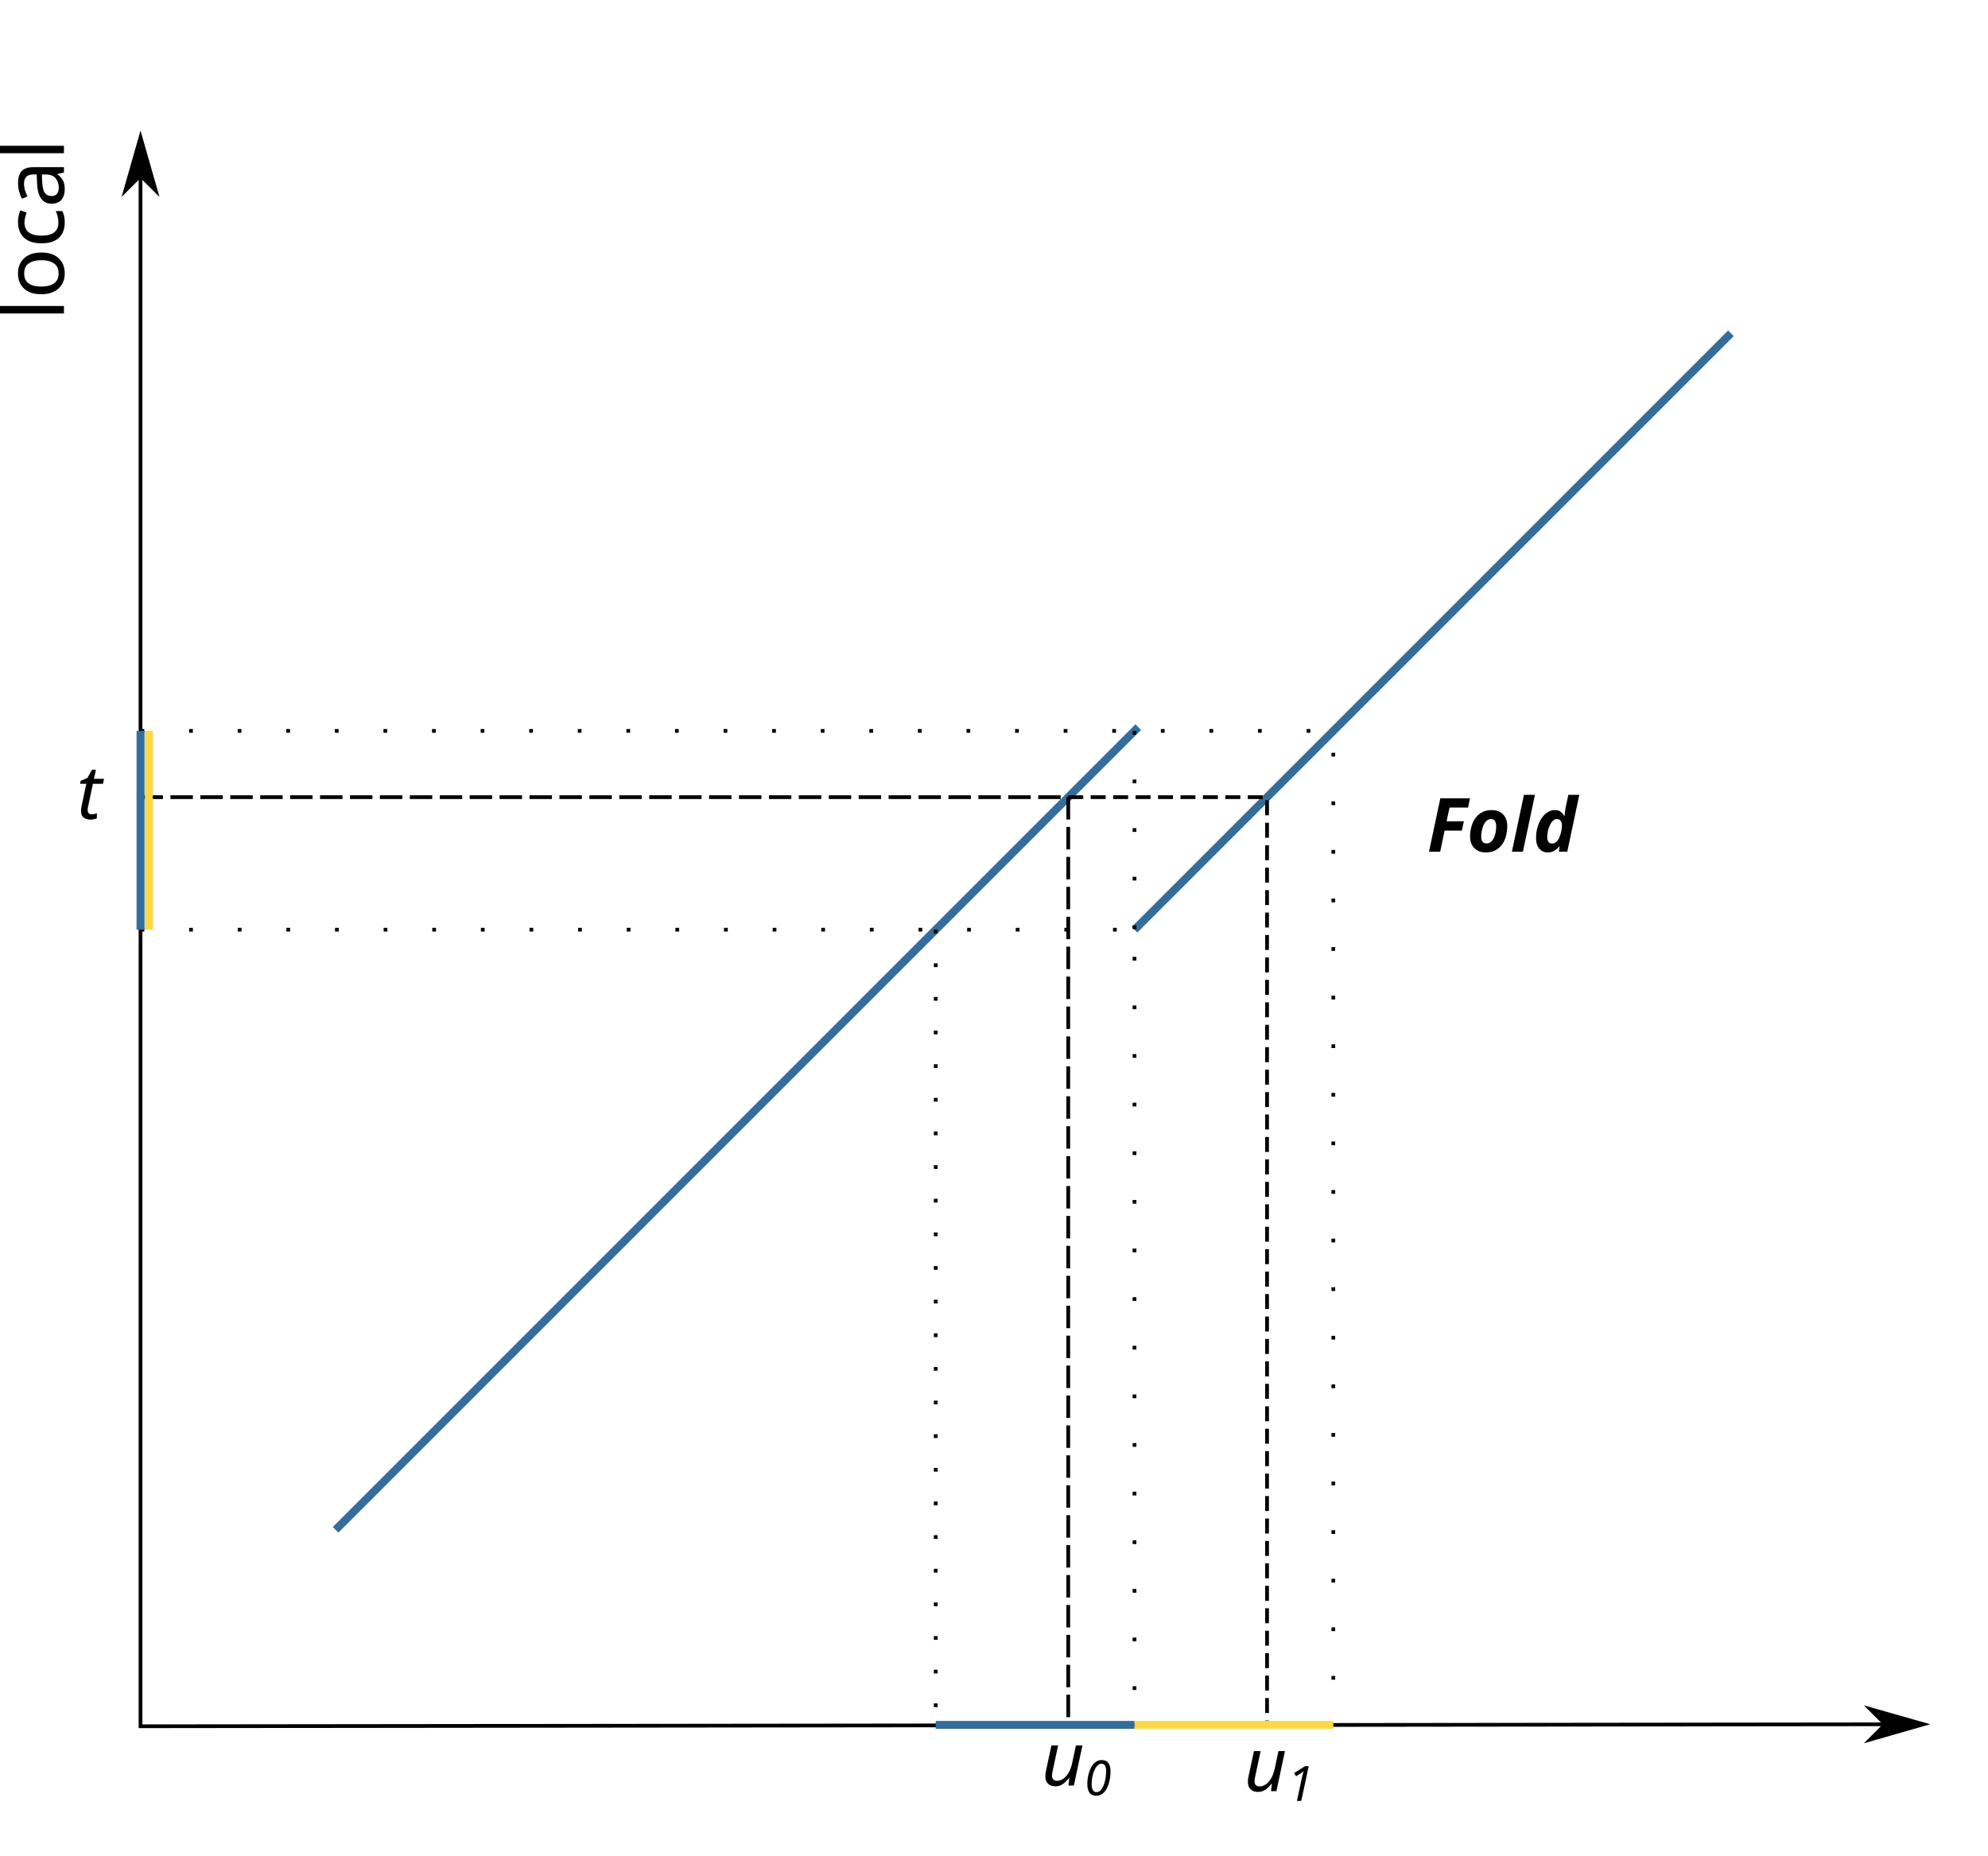
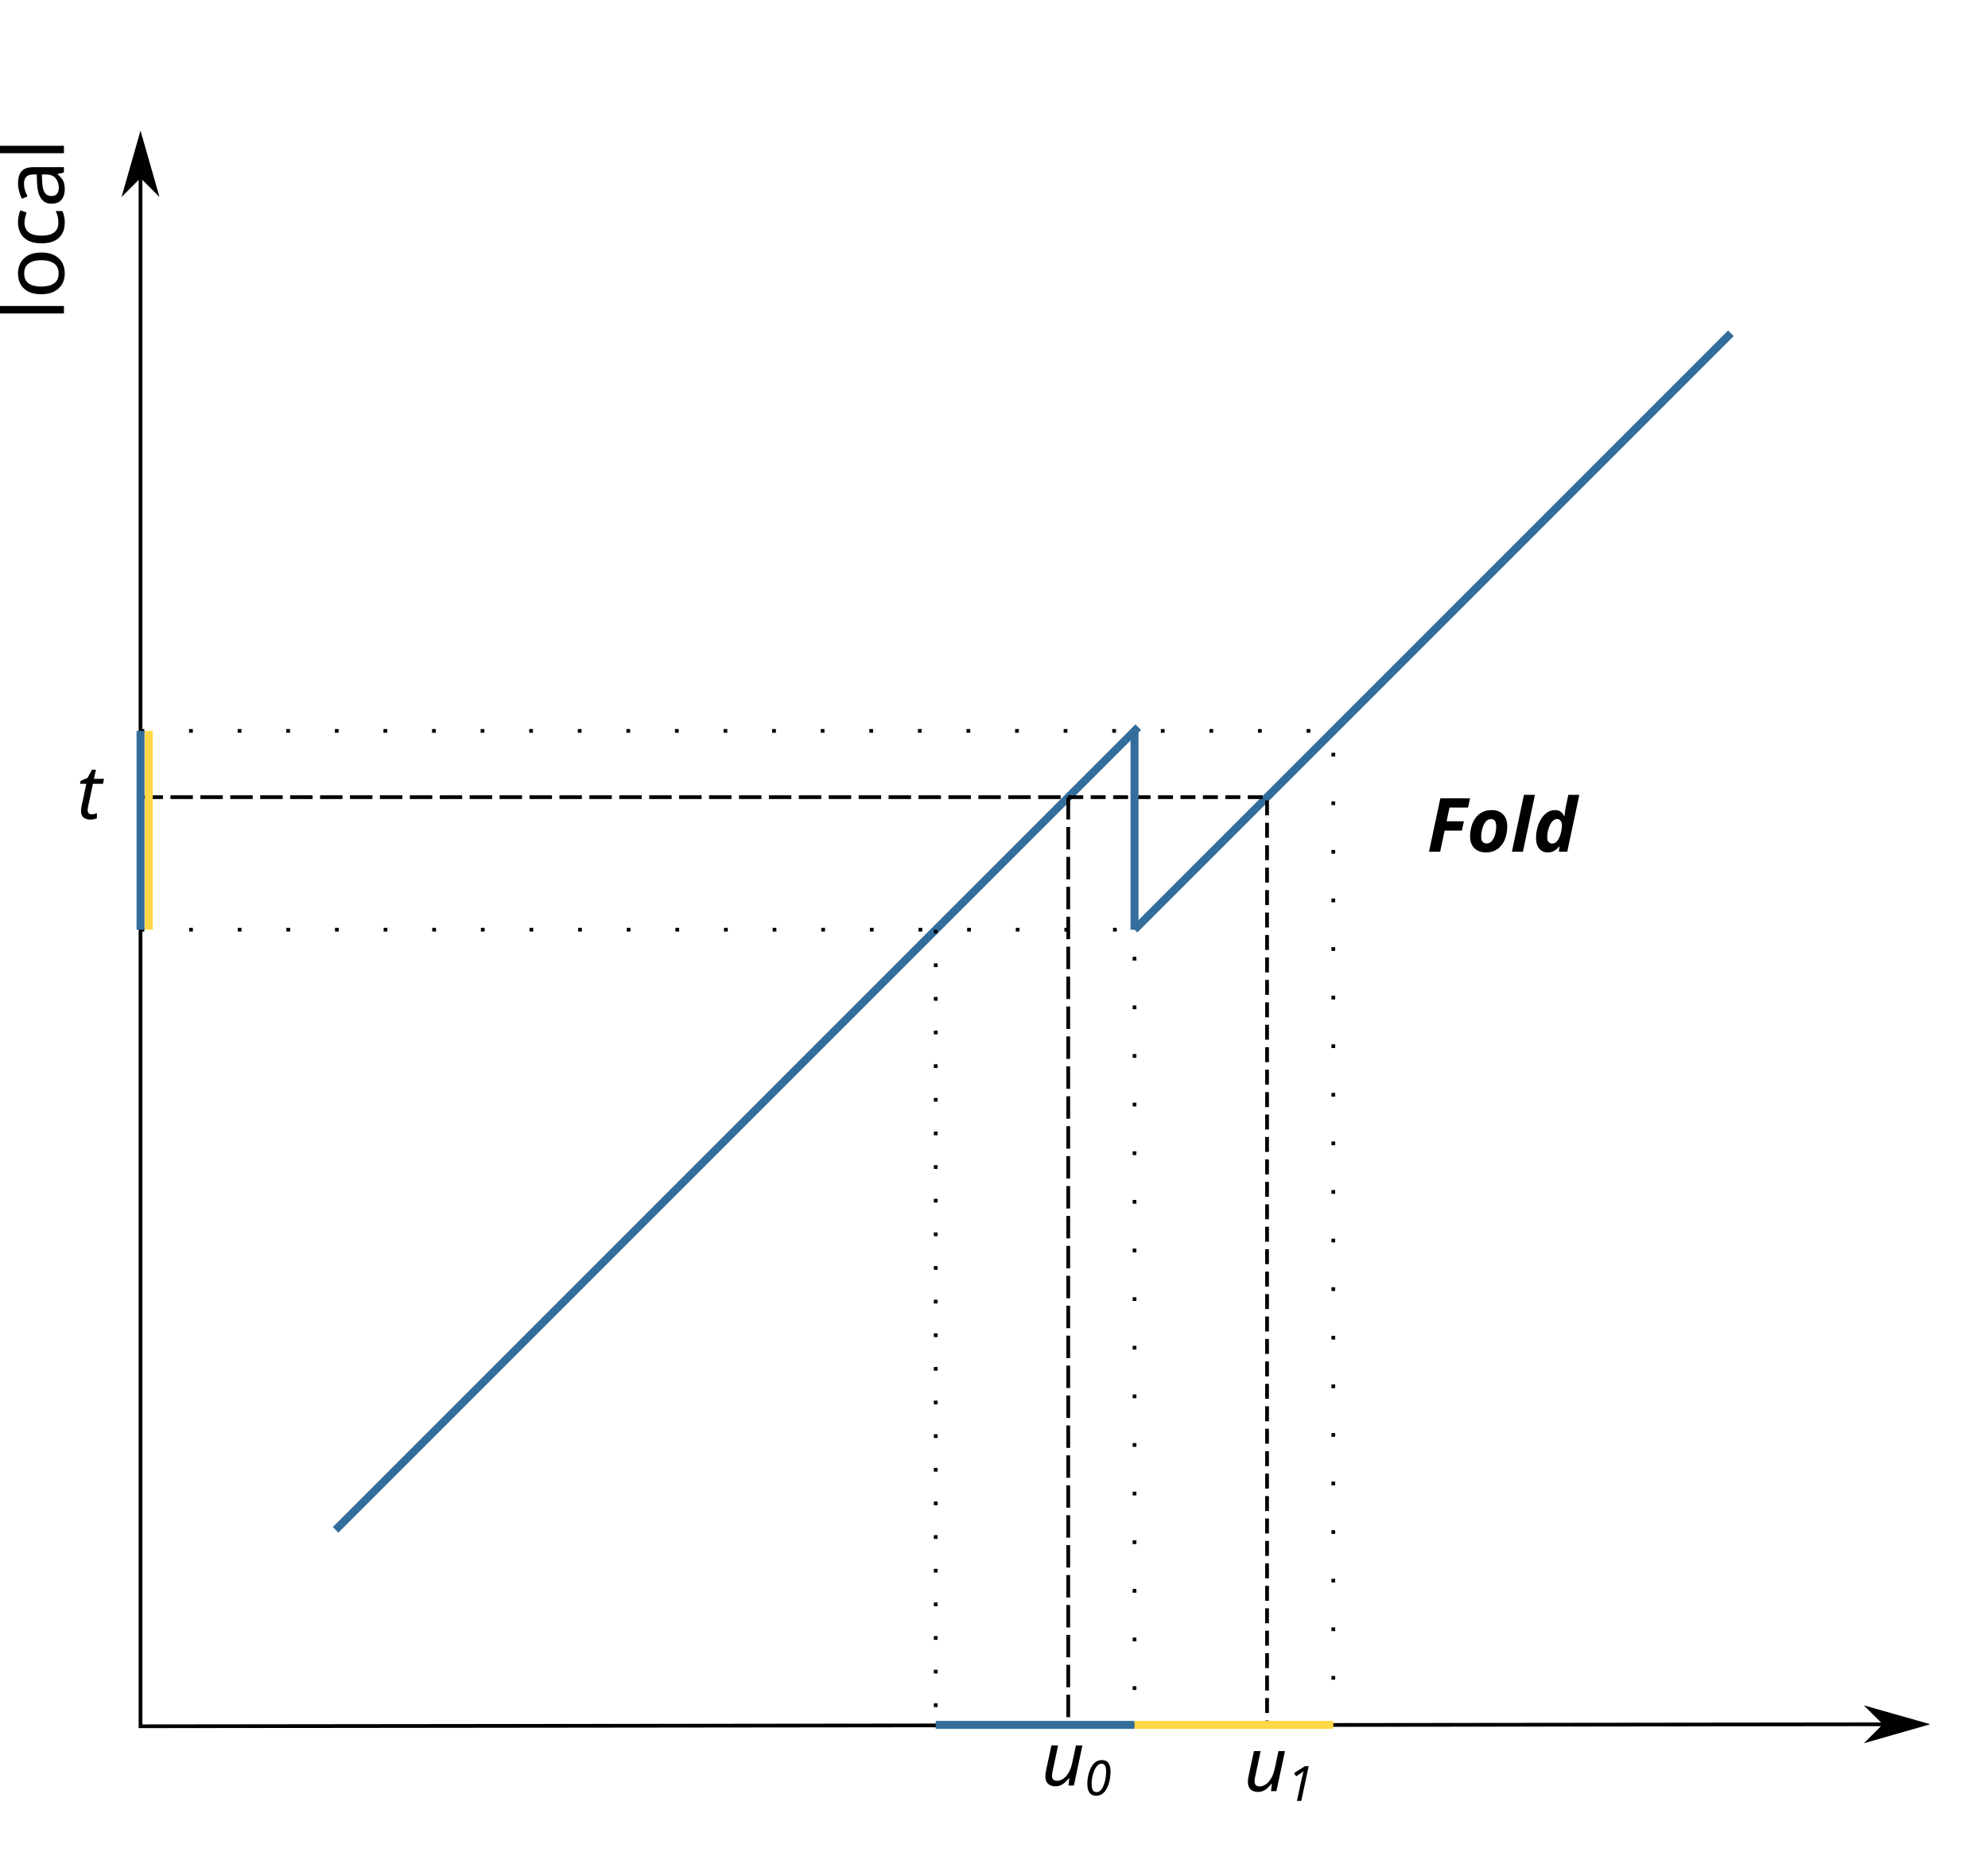
<svg xmlns="http://www.w3.org/2000/svg" xmlns:xlink="http://www.w3.org/1999/xlink" width="150mm" height="140mm" viewBox="0 0 531.496 496.063" id="svg14800" version="1.1">
  <defs id="defs14802">
    <marker orient="auto" refY="0" refX="0" id="DotM" style="overflow:visible">
      <path id="path6980" d="m -2.5,-1 c 0,2.76 -2.24,5 -5,5 -2.76,0 -5,-2.24 -5,-5 0,-2.76 2.24,-5 5,-5 2.76,0 5,2.24 5,5 z" style="fill:#000000;fill-opacity:1;fill-rule:evenodd;stroke:#000000;stroke-width:1pt;stroke-opacity:1" transform="matrix(0.4,0,0,0.4,2.96,0.4)" />
    </marker>
    <marker orient="auto" refY="0" refX="0" id="DiamondSstart" style="overflow:visible">
      <path id="path7010" d="M 0,-7.071 -7.071,0 0,7.071 7.071,0 0,-7.071 Z" style="fill:#000000;fill-opacity:1;fill-rule:evenodd;stroke:#000000;stroke-width:1pt;stroke-opacity:1" transform="matrix(0.2,0,0,0.2,1.2,0)" />
    </marker>
    <marker orient="auto" refY="0" refX="0" id="Arrow2Mend" style="overflow:visible">
      <path id="path6943" style="fill:#000000;fill-opacity:1;fill-rule:evenodd;stroke:#000000;stroke-width:0.625;stroke-linejoin:round;stroke-opacity:1" d="M 8.719,4.034 -2.207,0.016 8.719,-4.002 c -1.745,2.372 -1.735,5.617 -6e-7,8.035 z" transform="scale(-0.6,-0.6)" />
    </marker>
    <pattern xlink:href="#pattern15623" id="pattern15646" patternTransform="translate(0,2.8515625e-5)" />
    <pattern xlink:href="#Strips1_1" id="pattern15599" patternTransform="matrix(10,0,0,10,424.8051,-468.3217)" />
    <pattern id="Strips1_1" patternTransform="translate(0,0) scale(10,10)" height="1" width="2" patternUnits="userSpaceOnUse">
      <rect id="rect6108" height="2" width="1" y="-0.5" x="0" style="fill:black;stroke:none" />
    </pattern>
    <marker orient="auto" refY="0" refX="0" id="Arrow1Lstart" style="overflow:visible">
      <path id="path6916" d="M 0,0 5,-5 -12.5,0 5,5 0,0 Z" style="fill:#000000;fill-opacity:1;fill-rule:evenodd;stroke:#000000;stroke-width:1pt;stroke-opacity:1" transform="matrix(0.8,0,0,0.8,10,0)" />
    </marker>
    <marker orient="auto" refY="0" refX="0" id="Arrow1Lend" style="overflow:visible">
      <path id="path6919" d="M 0,0 5,-5 -12.5,0 5,5 0,0 Z" style="fill:#000000;fill-opacity:1;fill-rule:evenodd;stroke:#000000;stroke-width:1pt;stroke-opacity:1" transform="matrix(-0.8,0,0,-0.8,-10,0)" />
    </marker>
    <marker orient="auto" refY="0" refX="0" id="Arrow1Mend" style="overflow:visible">
      <path id="path6925" d="M 0,0 5,-5 -12.5,0 5,5 0,0 Z" style="fill:#000000;fill-opacity:1;fill-rule:evenodd;stroke:#000000;stroke-width:1pt;stroke-opacity:1" transform="matrix(-0.4,0,0,-0.4,-4,0)" />
    </marker>
    <pattern patternUnits="userSpaceOnUse" width="265.191" height="51.983" patternTransform="translate(-424.8051,468.3217)" id="pattern15596">
      <path id="path15588" d="m 0.377,25.992 0,-25.615 132.219,0 132.219,0 0,25.615 0,25.615 -132.219,0 -132.219,0 0,-25.615 z" style="opacity:0.5;fill:url(#pattern15599);fill-opacity:1;stroke:#ffd640;stroke-width:0.753;stroke-linecap:round;stroke-miterlimit:4;stroke-dasharray:0.753, 0.753;stroke-dashoffset:0;stroke-opacity:1" />
    </pattern>
    <pattern patternUnits="userSpaceOnUse" width="213.598" height="36.433" patternTransform="translate(-0.5,1122.728)" id="pattern15623">
      <path id="path15613" d="m 0.5,0.5 212.598,0 0,17.717 -212.598,0 z" style="fill:none;fill-rule:evenodd;stroke:#000000;stroke-width:1;stroke-linecap:butt;stroke-linejoin:miter;stroke-miterlimit:4;stroke-dasharray:none;stroke-dashoffset:10;stroke-opacity:1" />
      <path id="path15615" d="m 0.5,18.217 0,17.716 212.598,0 0,-17.716" style="fill:none;fill-rule:evenodd;stroke:#000000;stroke-width:1;stroke-linecap:butt;stroke-linejoin:miter;stroke-miterlimit:4;stroke-dasharray:none;stroke-dashoffset:10;stroke-opacity:1" />
      <path id="path15617" d="m 0.98,9.325 0,-7.91 105.474,0 105.474,0 0,7.91 0,7.91 -105.474,0 -105.474,0 0,-7.91 z" style="opacity:0.5;fill:#ffd744;fill-opacity:1;stroke:#ffd744;stroke-width:0.753;stroke-linecap:round;stroke-miterlimit:4;stroke-dasharray:none;stroke-dashoffset:7.534;stroke-opacity:0.502" />
      <path id="path15621" d="m 0.98,27.029 0,-8.287 105.474,0 105.474,0 0,8.287 0,8.287 -105.474,0 -105.474,0 0,-8.287 z" style="opacity:0.5;fill:#326c9c;fill-opacity:1;stroke:#326c9b;stroke-width:0.753;stroke-linecap:round;stroke-miterlimit:4;stroke-dasharray:none;stroke-dashoffset:7.534;stroke-opacity:0.502" />
    </pattern>
    <pattern patternUnits="userSpaceOnUse" width="213.598" height="36.433" patternTransform="translate(-0.5,1122.728)" id="pattern15643">
      <rect id="rect15629" y="0" x="0" height="36.433" width="213.598" style="fill:url(#pattern15646);stroke:none" />
    </pattern>
  </defs>
  <g id="layer1" transform="translate(37.568,-484.9079)">
    <path style="fill:none;fill-rule:evenodd;stroke:#000000;stroke-width:0.999;stroke-linecap:butt;stroke-linejoin:miter;stroke-miterlimit:4;stroke-dasharray:none;stroke-opacity:1;marker-start:url(#Arrow1Lstart);marker-end:url(#Arrow1Lend)" d="M 476.55,945.888 0,946.429 0,521.764" id="path14810" />
    <flowRoot xml:space="preserve" id="flowRoot15458" style="font-style:normal;font-weight:normal;font-size:40px;line-height:125%;font-family:sans-serif;letter-spacing:0px;word-spacing:0px;fill:#000000;fill-opacity:1;stroke:none;stroke-width:1px;stroke-linecap:butt;stroke-linejoin:miter;stroke-opacity:1">
      <flowRegion id="flowRegion15460">
        <rect id="rect15462" width="159.449" height="106.299" x="-425.197" y="946.063" />
      </flowRegion>
      <flowPara id="flowPara15464" />
    </flowRoot>
    <flowRoot xml:space="preserve" id="flowRoot15466" style="font-style:normal;font-variant:normal;font-weight:normal;font-stretch:normal;font-size:40px;line-height:125%;font-family:sans-serif;-inkscape-font-specification:'sans-serif, Normal';text-align:center;letter-spacing:0px;word-spacing:0px;writing-mode:lr-tb;text-anchor:middle;fill:#000000;fill-opacity:1;stroke:none;stroke-width:1px;stroke-linecap:butt;stroke-linejoin:miter;stroke-opacity:1">
      <flowRegion id="flowRegion15468">
        <rect id="rect15470" width="159.449" height="88.583" x="212.598" y="1070.079" style="font-style:normal;font-variant:normal;font-weight:normal;font-stretch:normal;font-size:40px;line-height:125%;font-family:sans-serif;-inkscape-font-specification:'sans-serif, Normal';text-align:center;writing-mode:lr-tb;text-anchor:middle" />
      </flowRegion>
      <flowPara id="flowPara15474" />
    </flowRoot>
    <flowRoot xml:space="preserve" id="flowRoot15480" style="font-style:normal;font-weight:normal;font-size:40px;line-height:125%;font-family:sans-serif;letter-spacing:0px;word-spacing:0px;fill:#000000;fill-opacity:1;stroke:none;stroke-width:1px;stroke-linecap:butt;stroke-linejoin:miter;stroke-opacity:1">
      <flowRegion id="flowRegion15482">
        <rect id="rect15484" width="70.866" height="53.15" x="212.598" y="1105.512" />
      </flowRegion>
      <flowPara id="flowPara15486" />
    </flowRoot>
    <flowRoot xml:space="preserve" id="flowRoot15488" style="font-style:normal;font-variant:normal;font-weight:normal;font-stretch:normal;font-size:22.5px;line-height:125%;font-family:sans-serif;-inkscape-font-specification:'sans-serif, Normal';text-align:start;letter-spacing:0px;word-spacing:0px;writing-mode:lr-tb;text-anchor:start;fill:#000000;fill-opacity:1;stroke:none;stroke-width:1px;stroke-linecap:butt;stroke-linejoin:miter;stroke-opacity:1" transform="translate(270.9087,-112.7139)">
      <flowRegion id="flowRegion15490">
        <rect id="rect15492" width="265.748" height="88.583" x="159.449" y="1070.079" style="font-style:normal;font-variant:normal;font-weight:normal;font-stretch:normal;font-size:22.5px;line-height:125%;font-family:sans-serif;-inkscape-font-specification:'sans-serif, Normal';text-align:start;writing-mode:lr-tb;text-anchor:start" />
      </flowRegion>
      <flowPara id="flowPara15496">UTC</flowPara>
    </flowRoot>
    <text xml:space="preserve" style="font-style:normal;font-variant:normal;font-weight:normal;font-stretch:normal;font-size:22.5px;line-height:125%;font-family:sans-serif;-inkscape-font-specification:'sans-serif, Normal';text-align:start;letter-spacing:0px;word-spacing:0px;writing-mode:lr-tb;text-anchor:start;fill:#000000;fill-opacity:1;stroke:none;stroke-width:1px;stroke-linecap:butt;stroke-linejoin:miter;stroke-opacity:1" x="-570.613" y="-20.473" id="text15498" transform="matrix(0,-1,1,0,0,0)">
      <tspan id="tspan15500" x="-570.613" y="-20.473">local</tspan>
    </text>
    <path style="fill:none;fill-rule:evenodd;stroke:#336d9c;stroke-width:2.126;stroke-linecap:butt;stroke-linejoin:miter;stroke-miterlimit:4;stroke-dasharray:none;stroke-opacity:1" d="M 52.153,893.91 266.745,679.318" id="path15502" />
    <path style="fill:none;fill-rule:evenodd;stroke:#336d9c;stroke-width:2.126;stroke-linecap:butt;stroke-linejoin:miter;stroke-miterlimit:4;stroke-dasharray:none;stroke-opacity:1" d="M 265.748,733.465 425.197,574.016" id="path15504" />
    <path style="fill:none;fill-rule:evenodd;stroke:#000000;stroke-width:1;stroke-linecap:butt;stroke-linejoin:miter;stroke-miterlimit:4;stroke-dasharray:1, 12;stroke-dashoffset:0;stroke-opacity:1" d="m 0,733.465 265.748,0 0,211.883" id="path15552" />
    <path style="fill:none;fill-rule:evenodd;stroke:#000000;stroke-width:0.999;stroke-linecap:butt;stroke-linejoin:miter;stroke-miterlimit:4;stroke-dasharray:0.999, 11.991;stroke-dashoffset:0;stroke-opacity:1" d="m 0,680.315 318.898,0 0,265.573" id="path15566" />
    <path style="fill:none;fill-rule:evenodd;stroke:#000000;stroke-width:0.999;stroke-linecap:butt;stroke-linejoin:miter;stroke-miterlimit:4;stroke-dasharray:0.999, 7.994;stroke-dashoffset:0;stroke-opacity:1" d="m 212.598,733.465 0,212.424" id="path15676" />
-     <path style="fill:none;fill-rule:evenodd;stroke:#000000;stroke-width:1;stroke-linecap:butt;stroke-linejoin:miter;stroke-miterlimit:4;stroke-dasharray:1, 12;stroke-dashoffset:0;stroke-opacity:1" d="m 265.748,680.315 0,53.15" id="path15678" />
+     <path style="fill:none;fill-rule:evenodd;stroke:#336d9c;stroke-width:1;stroke-linecap:butt;stroke-linejoin:miter;stroke-miterlimit:4;stroke-dasharray:1, 12;stroke-dashoffset:0;stroke-opacity:1" d="m 265.748,680.315 0,53.15 z" id="path15678" />
    <path style="fill:none;fill-rule:evenodd;stroke:#000000;stroke-width:1;stroke-linecap:butt;stroke-linejoin:miter;stroke-miterlimit:4;stroke-dasharray:6, 2;stroke-dashoffset:0;stroke-opacity:1" d="m 0,698.031 248.031,0 0,247.857" id="path15680" />
    <path style="fill:none;fill-rule:evenodd;stroke:#000000;stroke-width:1;stroke-linecap:butt;stroke-linejoin:miter;stroke-miterlimit:4;stroke-dasharray:4, 2;stroke-dashoffset:0;stroke-opacity:1" d="m 248.031,698.031 53.15,0 0,247.857" id="path15682" />
    <text xml:space="preserve" style="font-style:italic;font-variant:normal;font-weight:normal;font-stretch:normal;font-size:20px;line-height:125%;font-family:sans-serif;-inkscape-font-specification:'sans-serif, Italic';text-align:start;letter-spacing:0px;word-spacing:0px;writing-mode:lr-tb;text-anchor:start;fill:#000000;fill-opacity:1;stroke:none;stroke-width:1px;stroke-linecap:butt;stroke-linejoin:miter;stroke-opacity:1" x="-17.04" y="703.841" id="text16422">
      <tspan id="tspan16424" x="-17.04" y="703.841">t</tspan>
    </text>
    <text xml:space="preserve" style="font-style:italic;font-variant:normal;font-weight:normal;font-stretch:normal;font-size:20px;line-height:125%;font-family:sans-serif;-inkscape-font-specification:'sans-serif, Italic';text-align:start;letter-spacing:0px;word-spacing:0px;writing-mode:lr-tb;text-anchor:start;fill:#000000;fill-opacity:1;stroke:none;stroke-width:1px;stroke-linecap:butt;stroke-linejoin:miter;stroke-opacity:1" x="240.815" y="962.28" id="text16438">
      <tspan id="tspan16440" x="240.815" y="962.28">u<tspan style="font-size:65%;baseline-shift:sub" id="tspan16442">0</tspan>
      </tspan>
    </text>
    <text xml:space="preserve" style="font-style:italic;font-variant:normal;font-weight:normal;font-stretch:normal;font-size:20px;line-height:125%;font-family:sans-serif;-inkscape-font-specification:'sans-serif, Italic';text-align:start;letter-spacing:0px;word-spacing:0px;writing-mode:lr-tb;text-anchor:start;fill:#000000;fill-opacity:1;stroke:none;stroke-width:1px;stroke-linecap:butt;stroke-linejoin:miter;stroke-opacity:1" x="294.965" y="963.78" id="text16444">
      <tspan id="tspan16446" x="294.965" y="963.78">u<tspan style="font-size:65%;baseline-shift:sub" id="tspan16448">1</tspan>
      </tspan>
    </text>
    <path style="fill:none;fill-rule:evenodd;stroke:#336d9c;stroke-width:2.126;stroke-linecap:butt;stroke-linejoin:miter;stroke-miterlimit:4;stroke-dasharray:none;stroke-opacity:1" d="m 212.598,946.063 53.15,0" id="path16450" />
    <path style="fill:none;fill-rule:evenodd;stroke:#336d9c;stroke-width:2.126;stroke-linecap:butt;stroke-linejoin:miter;stroke-miterlimit:4;stroke-dasharray:none;stroke-opacity:1" d="m 0,733.465 0,-53.15" id="path16452" />
    <path style="fill:none;fill-rule:evenodd;stroke:#ffd847;stroke-width:2.126;stroke-linecap:butt;stroke-linejoin:miter;stroke-miterlimit:4;stroke-dasharray:none;stroke-opacity:1" d="m 265.748,946.063 53.15,0" id="path16454" />
    <path style="fill:none;fill-rule:evenodd;stroke:#ffd847;stroke-width:2.126;stroke-linecap:butt;stroke-linejoin:miter;stroke-miterlimit:4;stroke-dasharray:none;stroke-opacity:1" d="m 2.217,733.465 0,-53.15" id="path16456" />
    <text xml:space="preserve" style="font-style:italic;font-variant:normal;font-weight:bold;font-stretch:normal;font-size:20px;line-height:125%;font-family:sans-serif;-inkscape-font-specification:'sans-serif, Bold Italic';text-align:start;letter-spacing:0px;word-spacing:0px;writing-mode:lr-tb;text-anchor:start;fill:#000000;fill-opacity:1;stroke:none;stroke-width:1px;stroke-linecap:butt;stroke-linejoin:miter;stroke-opacity:1" x="343.965" y="712.609" id="text16458">
      <tspan id="tspan16460" x="343.965" y="712.609">Fold</tspan>
    </text>
+     <path style="fill:none;fill-rule:evenodd;stroke:#336d9c;stroke-width:2.126;stroke-linecap:butt;stroke-linejoin:miter;stroke-opacity:1;stroke-miterlimit:4;stroke-dasharray:none" d="m 265.748,680.315 0,53.15" id="path16481" />
  </g>
</svg>
